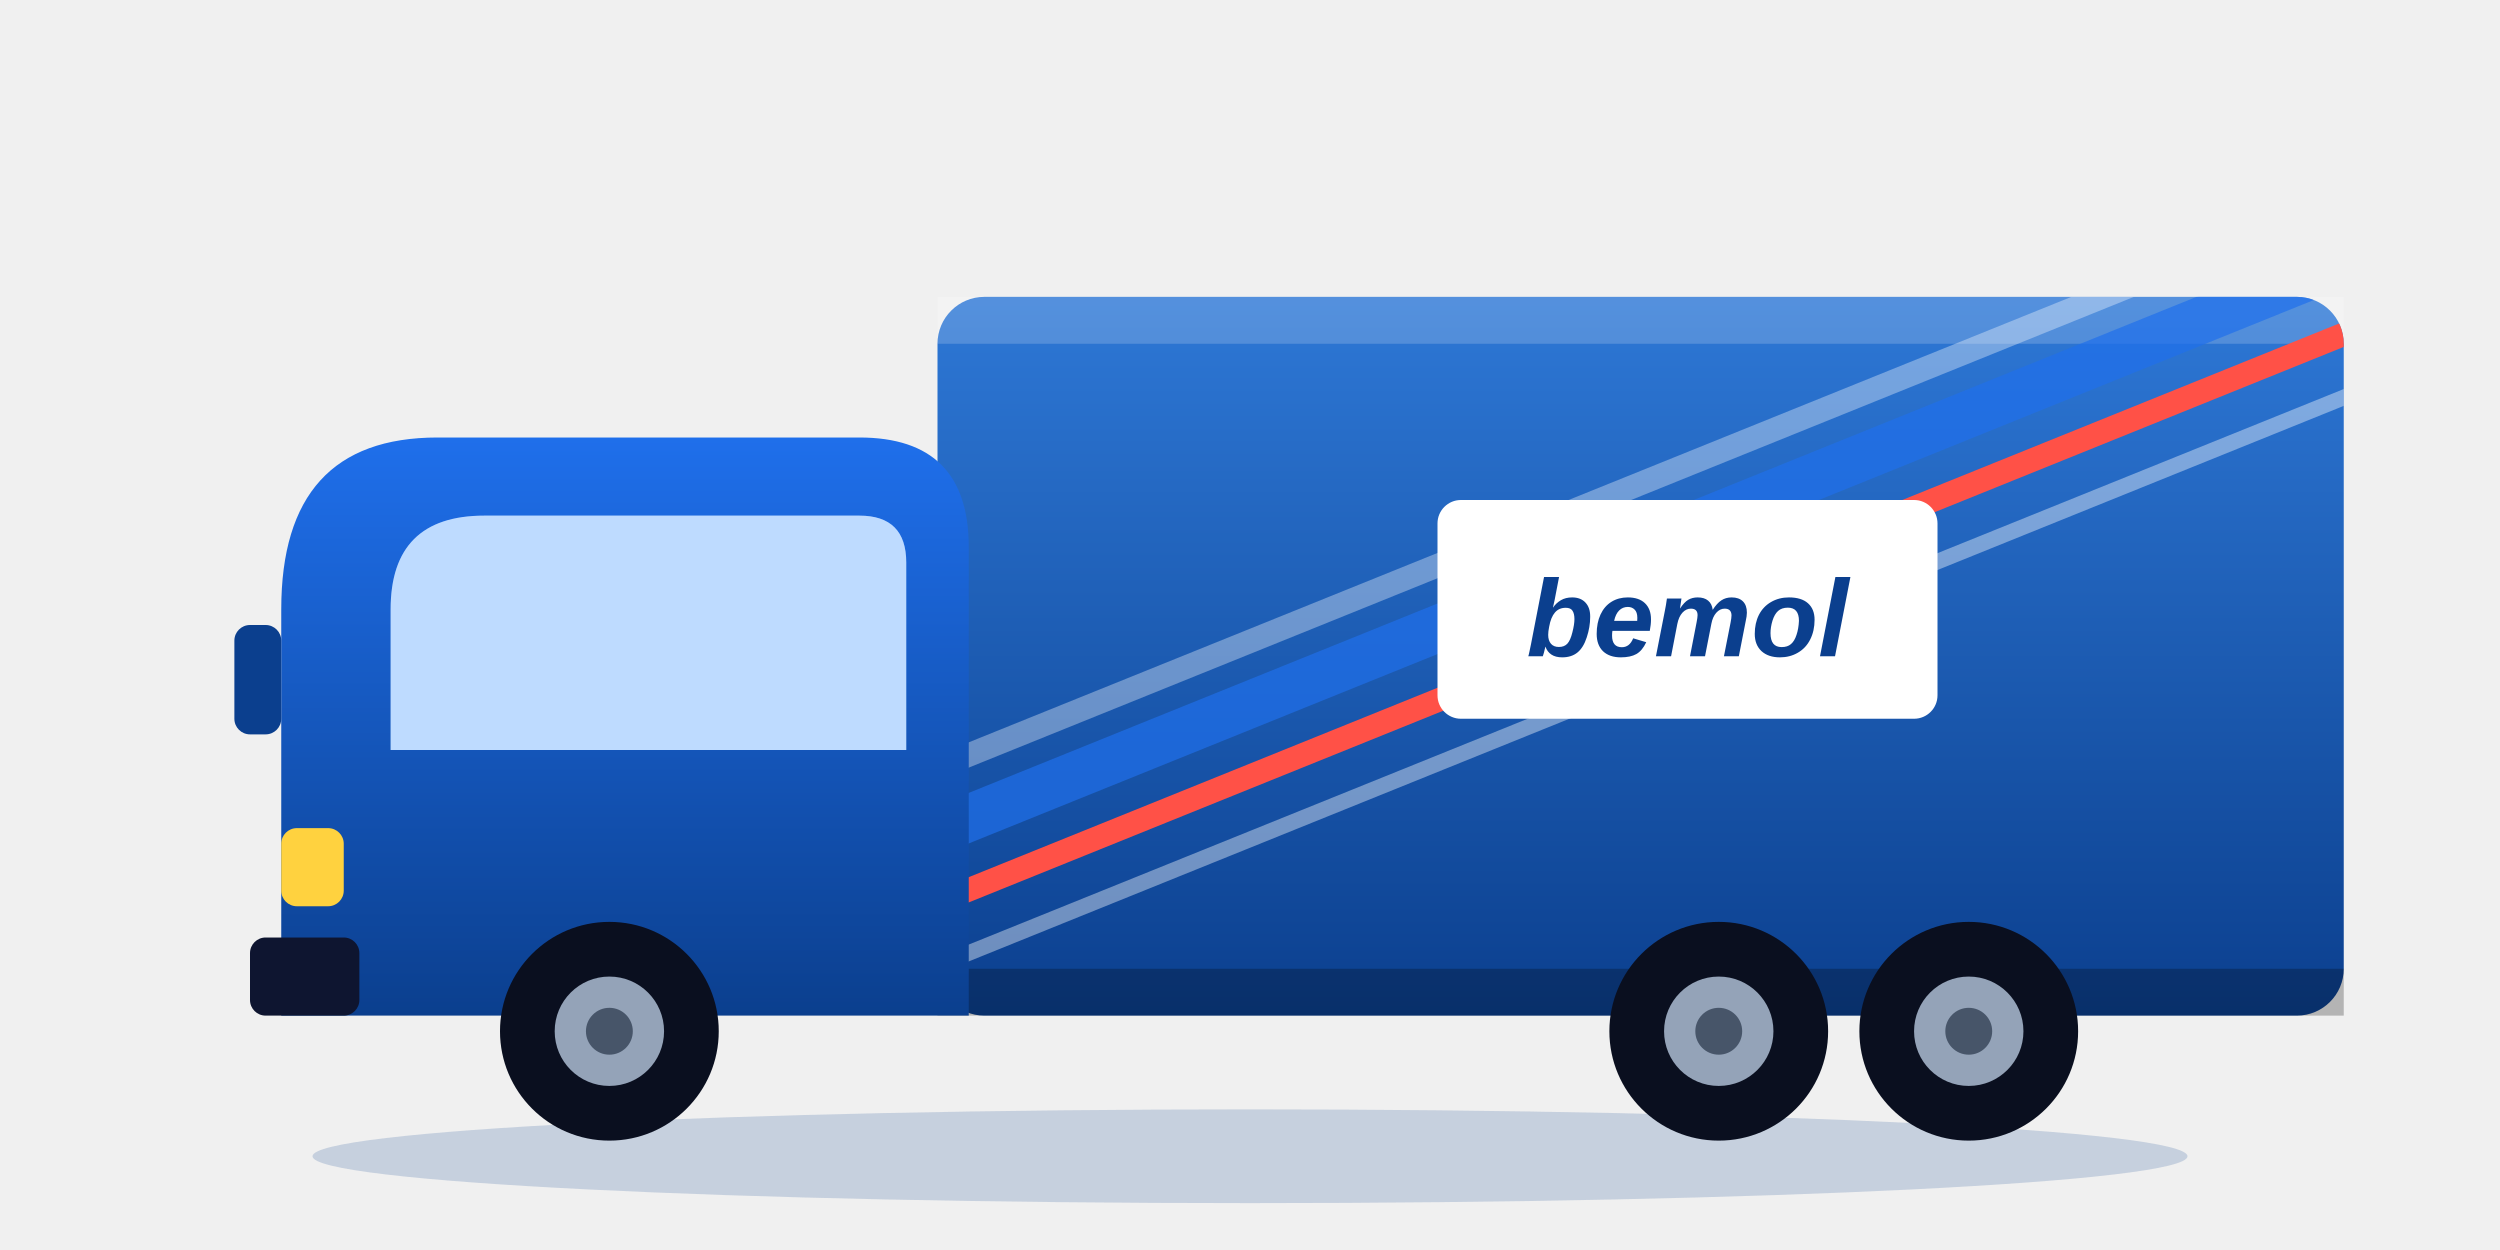
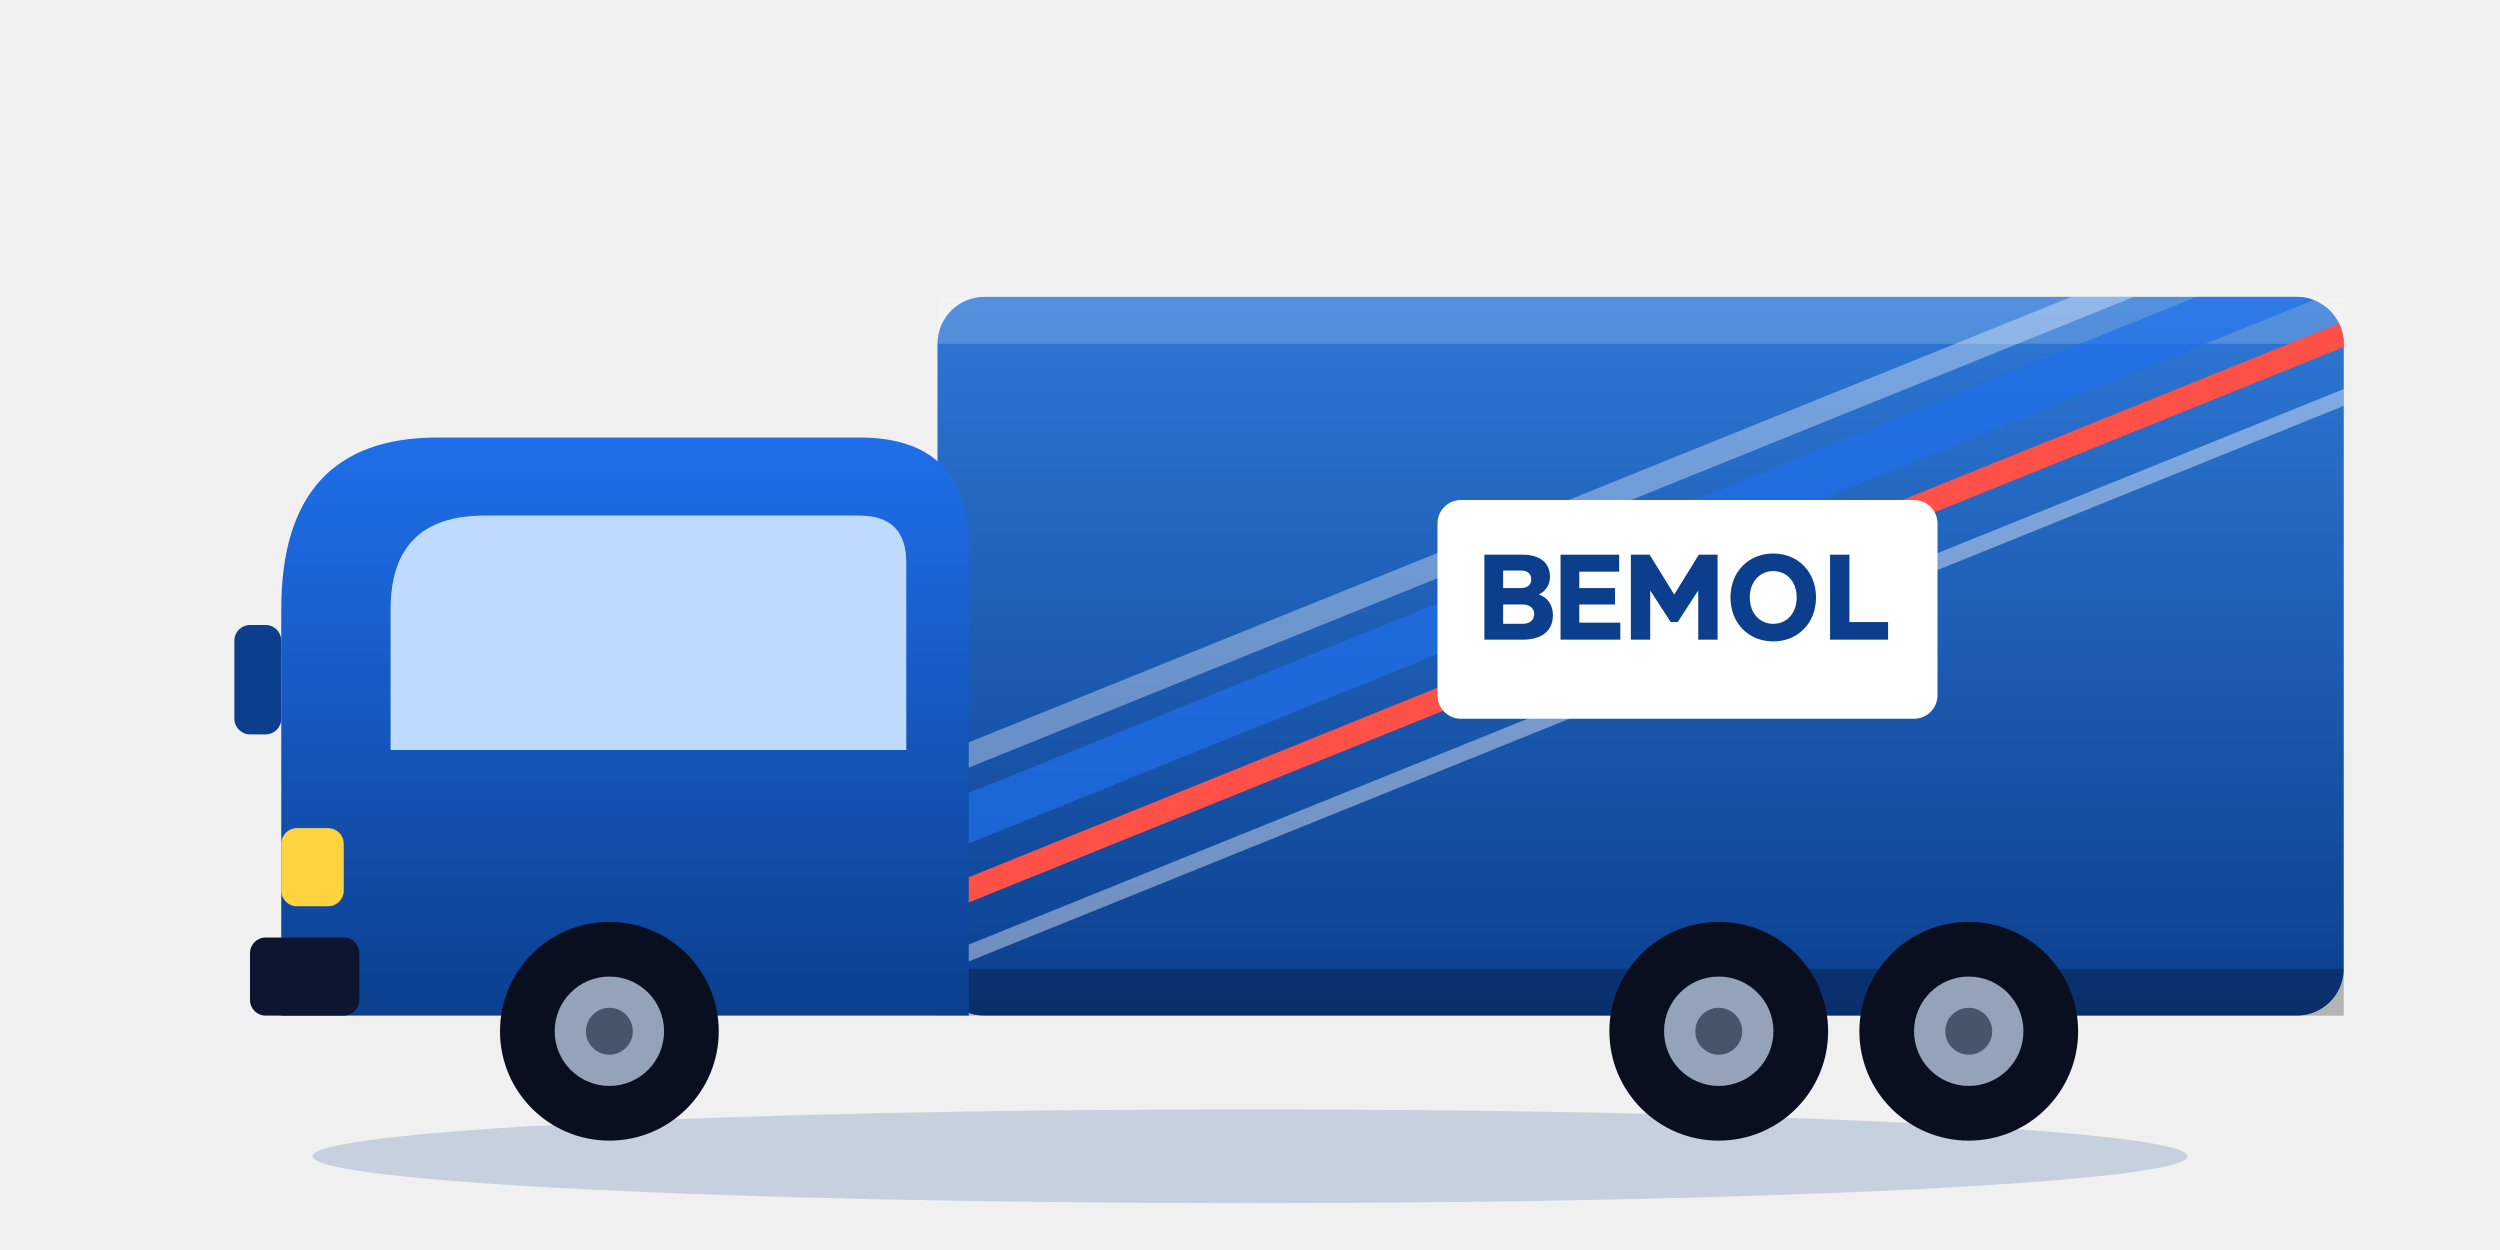
<svg xmlns="http://www.w3.org/2000/svg" viewBox="0 0 320 160" width="320" height="160">
  <defs>
    <linearGradient id="v1-body" x1="0" y1="0" x2="0" y2="1">
      <stop offset="0" stop-color="#2E78D6" />
      <stop offset="1" stop-color="#0B3F8E" />
    </linearGradient>
    <linearGradient id="v1-cab" x1="0" y1="0" x2="0" y2="1">
      <stop offset="0" stop-color="#1F6FEB" />
      <stop offset="1" stop-color="#0B3F8E" />
    </linearGradient>
    <clipPath id="v1-clip">
      <rect x="120" y="38" width="180" height="92" rx="6" />
    </clipPath>
  </defs>
  <ellipse cx="160" cy="148" rx="120" ry="6" fill="rgba(11,63,142,.18)" />
  <rect x="120" y="38" width="180" height="92" rx="6" fill="url(#v1-body)" />
  <rect x="120" y="38" width="180" height="6" fill="rgba(255,255,255,.18)" />
  <rect x="120" y="124" width="180" height="6" fill="rgba(0,0,0,.25)" />
  <g clip-path="url(#v1-clip)">
    <g transform="rotate(-22 210 84)">
      <rect x="60" y="62" width="320" height="3" fill="#FFFFFF" opacity="0.35" />
      <rect x="60" y="68" width="320" height="6" fill="#1F6FEB" opacity="0.7" />
      <rect x="60" y="78" width="320" height="3" fill="#FF5147" />
      <rect x="60" y="86" width="320" height="2" fill="#FFFFFF" opacity="0.4" />
    </g>
  </g>
  <rect x="184" y="64" width="64" height="28" rx="3" fill="#fff" />
-   <text x="216" y="84" text-anchor="middle" font-family="Arial, sans-serif" font-weight="900" font-size="14" font-style="italic" fill="#0B3F8E">bemol</text>
+   <g fill="#0B3F8E" transform="translate(190 71) scale(.75)">
+     <path d="M0 0h6.5c3 0 4.7 1.4 4.7 3.8 0 1.3-.7 2.4-1.9 3 1.5.5 2.4 1.8 2.4 3.5 0 2.7-1.9 4.2-5.1 4.2H0V0Zm3.2 2.7v3h3c1.1 0 1.8-.5 1.8-1.5s-.7-1.5-1.8-1.5h-3Zm0 5.8v3.3h3.3c1.2 0 2-.6 2-1.7 0-1-.8-1.6-2-1.6H3.2Z" />
+     <path d="M13 0h10v2.9h-6.8v2.8h6.1v2.8h-6.1v3.1h7v2.9H13V0Z" />
+     <path d="M25 14.5V0h3.2l4.2 6.8L36.6 0h3.2v14.5h-3.3V6.1L33 11.5h-1.2l-3.5-5.4v8.4H25Z" />
+     <path d="M49.3 14.8c-4.2 0-7.3-3.1-7.3-7.5s3.1-7.5 7.3-7.5 7.3 3.1 7.3 7.5-3.1 7.5-7.3 7.5Zm0-3c2.3 0 4-1.8 4-4.5s-1.7-4.5-4-4.5-4 1.8-4 4.5 1.7 4.5 4 4.5Z" />
+     <path d="M59 0h3.3v11.5h6.6v3H59V0Z" />
+   </g>
  <path d="M 36 130 L 36 78 Q 36 56 56 56 L 110 56 Q 124 56 124 70 L 124 130 Z" fill="url(#v1-cab)" />
  <path d="M 50 78 Q 50 66 62 66 L 110 66 Q 116 66 116 72 L 116 96 L 50 96 Z" fill="#A8CFFF" />
  <path d="M 50 78 Q 50 66 62 66 L 110 66 Q 116 66 116 72 L 116 96 L 50 96 Z" fill="rgba(255,255,255,.25)" />
  <rect x="30" y="80" width="6" height="14" rx="2" fill="#0B3F8E" />
  <rect x="36" y="106" width="8" height="10" rx="2" fill="#FFD23F" />
  <rect x="32" y="120" width="14" height="10" rx="2" fill="#0E1530" />
  <circle cx="78" cy="132" r="14" fill="#0A0F1F" />
  <circle cx="78" cy="132" r="7" fill="#94A3B8" />
  <circle cx="78" cy="132" r="3" fill="#475569" />
  <circle cx="220" cy="132" r="14" fill="#0A0F1F" />
  <circle cx="220" cy="132" r="7" fill="#94A3B8" />
  <circle cx="220" cy="132" r="3" fill="#475569" />
  <circle cx="252" cy="132" r="14" fill="#0A0F1F" />
  <circle cx="252" cy="132" r="7" fill="#94A3B8" />
  <circle cx="252" cy="132" r="3" fill="#475569" />
</svg>
